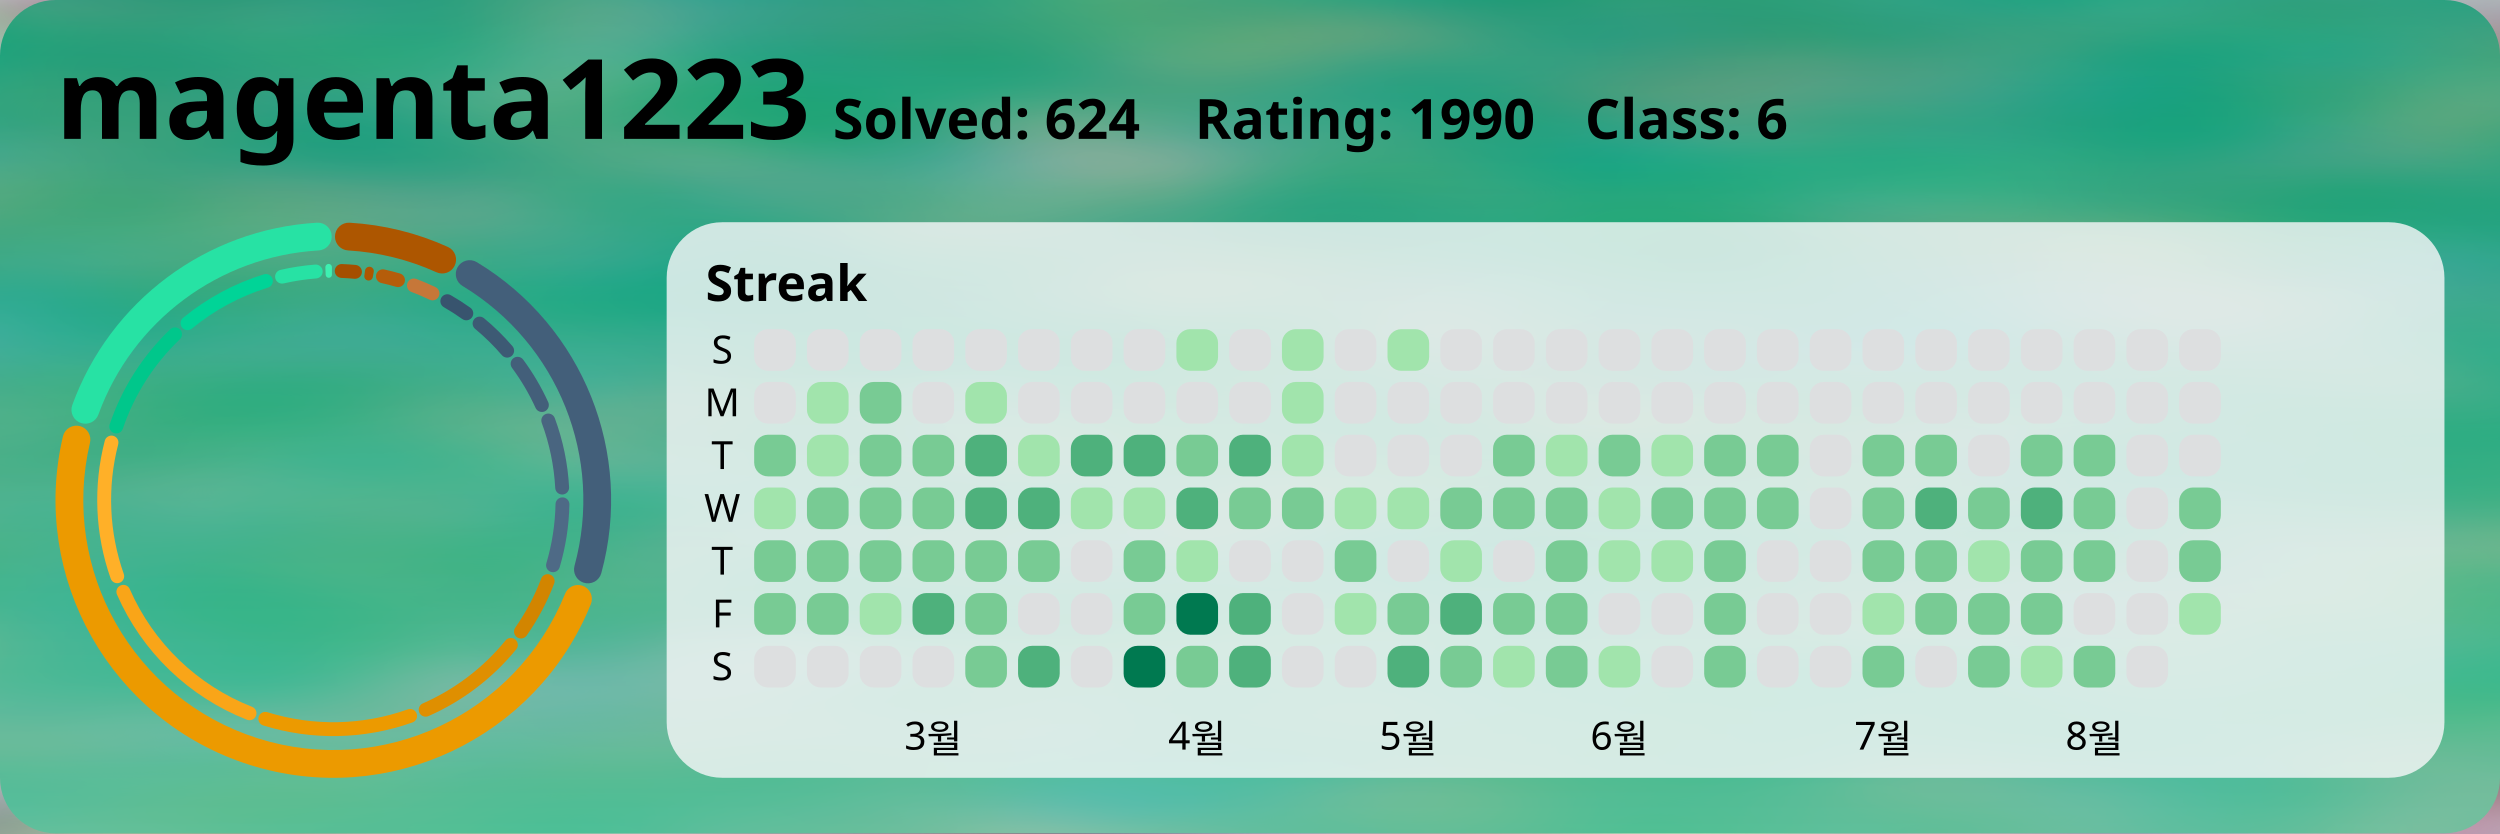
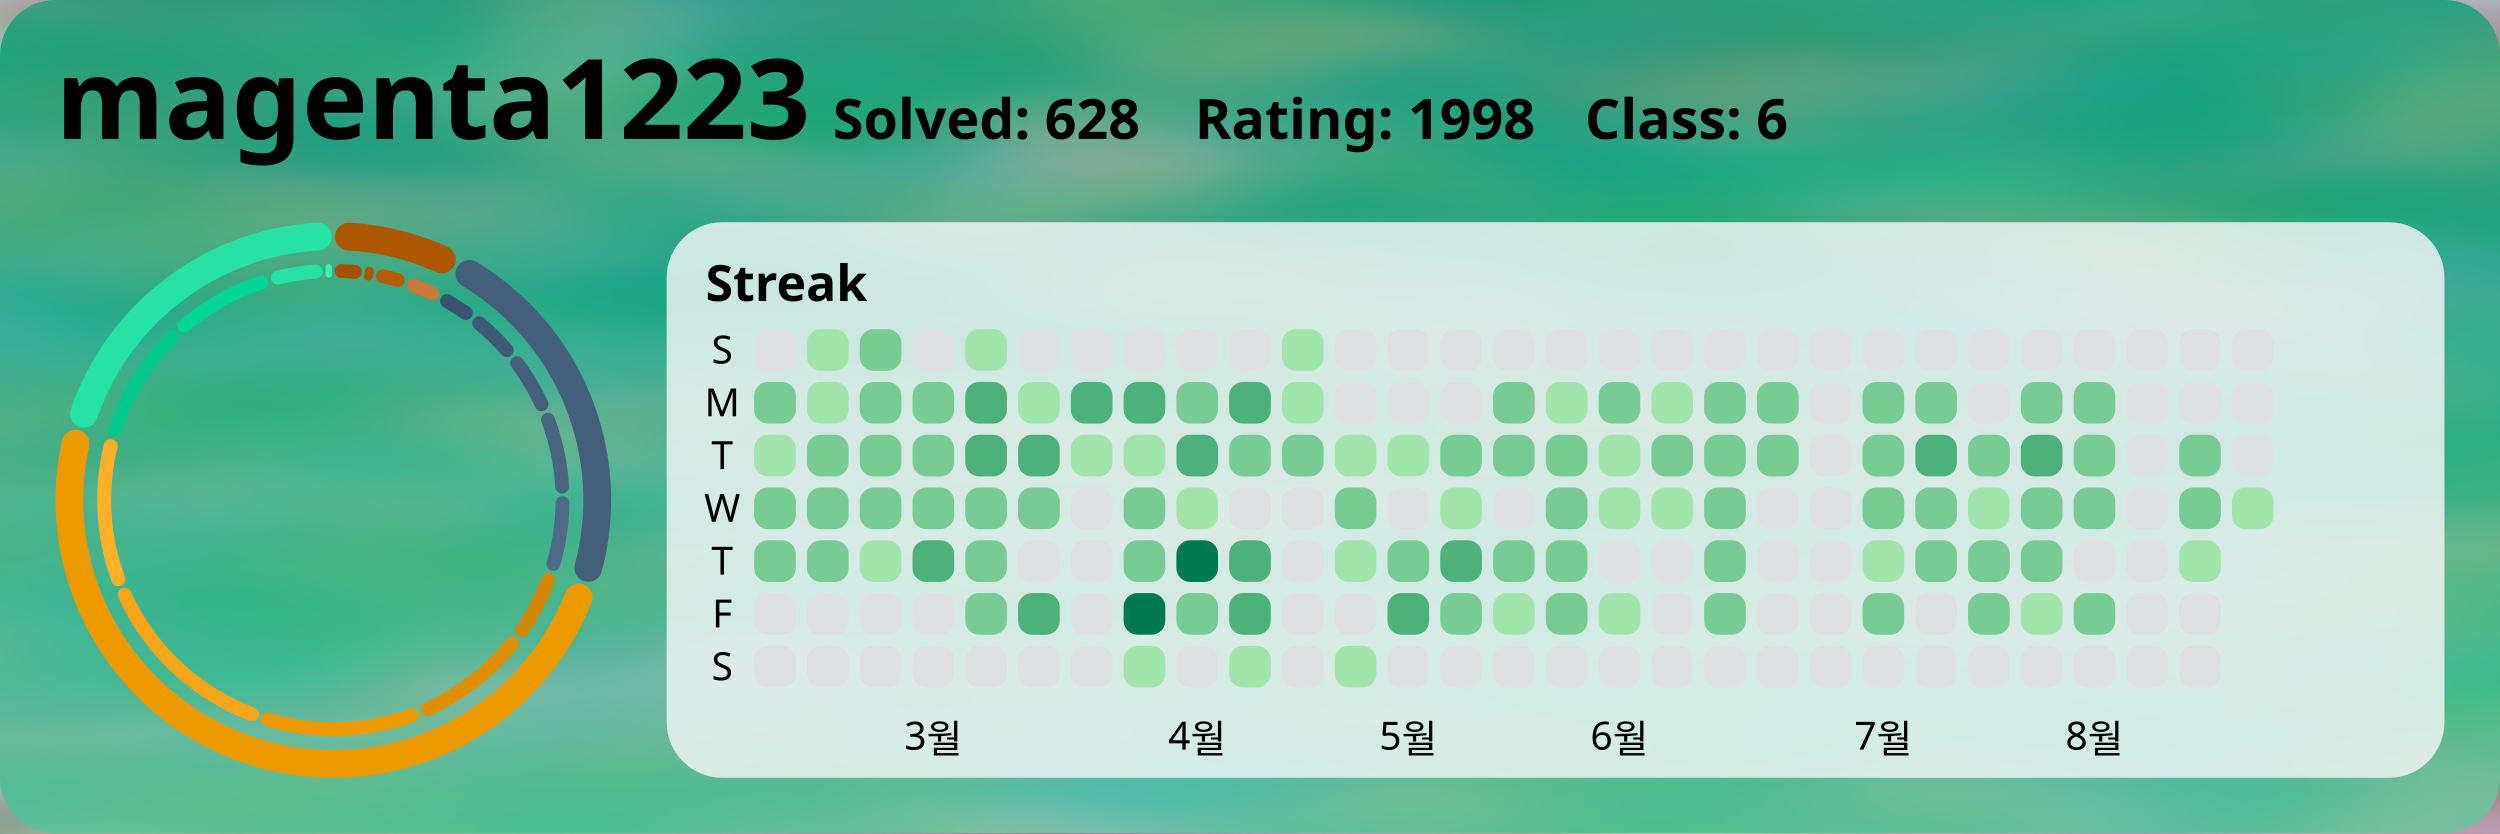
<svg xmlns="http://www.w3.org/2000/svg" id="svg" width="2700" height="900">
  <defs>
    <linearGradient id="ffflux-gradient" gradientTransform="rotate(360, 0.5, 0.5)" x1="50%" y1="0%" x2="50%" y2="100%">
      <stop id="stop1" stop-color="#00C78B" stop-opacity="1" offset="0%" />
      <stop id="stop2" stop-color="#51FDBD" stop-opacity="1" offset="100%" />
    </linearGradient>
    <filter id="ffflux-filter" x="-20%" y="-20%" width="140%" height="140%" filterUnits="objectBoundingBox" primitiveUnits="userSpaceOnUse" color-interpolation-filters="sRGB">
      <feTurbulence type="fractalNoise" baseFrequency="0.002 0.007" numOctaves="2" seed="2" stitchTiles="stitch" x="0%" y="0%" width="100%" height="100%" result="turbulence" />
      <feGaussianBlur stdDeviation="0 0" x="0%" y="0%" width="100%" height="100%" in="turbulence" edgeMode="duplicate" result="blur" />
      <feBlend mode="screen" x="0%" y="0%" width="100%" height="100%" in="SourceGraphic" in2="blur" result="blend" />
      <feComponentTransfer>
        <feFuncR type="linear" slope="0.75" />
        <feFuncG type="linear" slope="0.75" />
        <feFuncB type="linear" slope="0.75" />
      </feComponentTransfer>
    </filter>
  </defs>
  <rect width="2700" height="900" fill="url(#ffflux-gradient)" filter="url(#ffflux-filter)" rx="60" ry="60" />
  <text x="60" y="150" style="font-size: 120px; color: black; font-family: &quot;Noto Sans&quot;, sans-serif; font-weight: bold;">magenta1223</text>
-   <text x="899.531" y="150" style="font-size: 60px; color: black; font-family: &quot;Noto Sans&quot;, sans-serif; font-weight: bold;">Solved: 624</text>
-   <text x="1290.359" y="150" style="font-size: 60px; color: black; font-family: &quot;Noto Sans&quot;, sans-serif; font-weight: bold;">Rating: 1990</text>
+   <text x="899.531" y="150" style="font-size: 60px; color: black; font-family: &quot;Noto Sans&quot;, sans-serif; font-weight: bold;">Solved: 628</text>
+   <text x="1290.359" y="150" style="font-size: 60px; color: black; font-family: &quot;Noto Sans&quot;, sans-serif; font-weight: bold;">Rating: 1998</text>
  <text x="1711.656" y="150" style="font-size: 60px; color: black; font-family: &quot;Noto Sans&quot;, sans-serif; font-weight: bold;">Class: 6</text>
  <g transform="translate(360,540)">
    <path d="M0,-255L0,-240Z" fill="#9D4900" />
-     <path d="M1.528,-247.335A7.5,7.5,0,0,1,9.302,-254.83A255,255,0,0,1,24.093,-253.859A7.5,7.5,0,0,1,30.82,-245.412L30.82,-245.412A7.5,7.5,0,0,1,22.676,-238.926A240,240,0,0,0,8.754,-239.84A7.5,7.5,0,0,1,1.528,-247.335Z" fill="#A54F00" />
-     <path d="M34.217,-247.794A4.78,4.78,0,1,1,43.658,-246.306L42.651,-240.819A4.64,4.64,0,0,1,33.487,-242.263Z" fill="#AD5600" />
-     <path d="M46.157,-242.995A7.5,7.5,0,0,1,55.156,-248.963A255,255,0,0,1,72,-244.624A7.5,7.5,0,0,1,76.995,-235.051L76.995,-235.051A7.5,7.5,0,0,1,67.765,-230.234A240,240,0,0,0,51.912,-234.319A7.5,7.5,0,0,1,46.157,-242.995Z" fill="#B55D0A" />
-     <path d="M79.894,-234.081A7.5,7.5,0,0,1,89.643,-238.724A255,255,0,0,1,110.368,-229.878A7.5,7.5,0,0,1,113.76,-219.626L113.76,-219.626A7.5,7.5,0,0,1,103.876,-216.356A240,240,0,0,0,84.37,-224.681A7.5,7.5,0,0,1,79.894,-234.081Z" fill="#C67739" />
-     <path d="M116.465,-218.204A7.5,7.5,0,0,1,126.833,-221.22A255,255,0,0,1,147.97,-207.678A7.5,7.5,0,0,1,149.563,-196.997L149.563,-196.997A7.5,7.5,0,0,1,139.266,-195.461A240,240,0,0,0,119.373,-208.207A7.5,7.5,0,0,1,116.465,-218.204Z" fill="#38546E" />
-     <path d="M151.985,-195.135A7.5,7.5,0,0,1,162.717,-196.337A255,255,0,0,1,193.435,-166.156A7.5,7.5,0,0,1,192.422,-155.406L192.422,-155.406A7.5,7.5,0,0,1,182.056,-156.382A240,240,0,0,0,153.145,-184.788A7.5,7.5,0,0,1,151.985,-195.135Z" fill="#3D5A74" />
-     <path d="M194.327,-153.016A7.5,7.5,0,0,1,205.034,-151.612A255,255,0,0,1,232.073,-105.674A7.5,7.5,0,0,1,228.105,-95.632L228.105,-95.632A7.5,7.5,0,0,1,218.422,-99.458A240,240,0,0,0,192.973,-142.694A7.5,7.5,0,0,1,194.327,-153.016Z" fill="#435F7A" />
-     <path d="M229.269,-92.806A7.5,7.5,0,0,1,239.16,-88.474A255,255,0,0,1,254.626,-13.797A7.5,7.5,0,0,1,247.27,-5.893L247.27,-5.893A7.5,7.5,0,0,1,239.648,-12.986A240,240,0,0,0,225.092,-83.269A7.5,7.5,0,0,1,229.269,-92.806Z" fill="#496580" />
-     <path d="M247.324,-2.837A7.5,7.5,0,0,1,254.955,4.803A255,255,0,0,1,244.442,72.617A7.5,7.5,0,0,1,234.856,77.588L234.856,77.588A7.5,7.5,0,0,1,230.063,68.345A240,240,0,0,0,239.957,4.52A7.5,7.5,0,0,1,247.324,-2.837Z" fill="#4E6A86" />
-     <path d="M233.879,80.483A7.5,7.5,0,0,1,238.497,90.245A255,255,0,0,1,208.791,146.395A7.5,7.5,0,0,1,198.123,148.069L198.123,148.069A7.5,7.5,0,0,1,196.509,137.783A240,240,0,0,0,224.468,84.936A7.5,7.5,0,0,1,233.879,80.483Z" fill="#D28500" />
-     <path d="M196.279,150.505A7.5,7.5,0,0,1,197.562,161.227A255,255,0,0,1,102.74,233.387A7.5,7.5,0,0,1,92.748,229.292L92.748,229.292A7.5,7.5,0,0,1,96.697,219.658A240,240,0,0,0,185.941,151.743A7.5,7.5,0,0,1,196.279,150.505Z" fill="#DF8F00" />
-     <path d="M89.908,230.42A7.5,7.5,0,0,1,85.452,240.256A255,255,0,0,1,-75.693,243.507A7.5,7.5,0,0,1,-80.542,233.859L-80.542,233.859A7.5,7.5,0,0,1,-71.24,229.183A240,240,0,0,0,80.425,226.123A7.5,7.5,0,0,1,89.908,230.42Z" fill="#EC9A00" />
-     <path d="M-83.425,232.846A7.5,7.5,0,0,1,-93.244,237.341A255,255,0,0,1,-233.645,102.151A7.5,7.5,0,0,1,-229.525,92.17L-229.525,92.17A7.5,7.5,0,0,1,-219.901,96.142A240,240,0,0,0,-87.759,223.379A7.5,7.5,0,0,1,-83.425,232.846Z" fill="#F9A518" />
-     <path d="M-230.646,89.327A7.5,7.5,0,0,1,-240.471,84.846A255,255,0,0,1,-246.852,-63.945A7.5,7.5,0,0,1,-237.448,-69.251L-237.448,-69.251A7.5,7.5,0,0,1,-232.332,-60.183A240,240,0,0,0,-226.325,79.855A7.5,7.5,0,0,1,-230.646,89.327Z" fill="#FFB028" />
-     <path d="M-236.574,-72.179A7.5,7.5,0,0,1,-241.534,-81.771A255,255,0,0,1,-176.161,-184.37A7.5,7.5,0,0,1,-165.371,-183.928L-165.371,-183.928A7.5,7.5,0,0,1,-165.798,-173.525A240,240,0,0,0,-227.326,-76.961A7.5,7.5,0,0,1,-236.574,-72.179Z" fill="#00C78B" />
-     <path d="M-163.086,-185.957A7.5,7.5,0,0,1,-162.251,-196.723A255,255,0,0,1,-75.042,-243.708A7.5,7.5,0,0,1,-65.591,-238.485L-65.591,-238.485A7.5,7.5,0,0,1,-70.628,-229.372A240,240,0,0,0,-152.706,-185.151A7.5,7.5,0,0,1,-163.086,-185.957Z" fill="#00D497" />
-     <path d="M-62.64,-239.277A7.5,7.5,0,0,1,-57.075,-248.531A255,255,0,0,1,-19.571,-254.248A7.5,7.5,0,0,1,-11.502,-247.072L-11.502,-247.072A7.5,7.5,0,0,1,-18.42,-239.292A240,240,0,0,0,-53.717,-233.911A7.5,7.5,0,0,1,-62.64,-239.277Z" fill="#27E2A4" />
-     <path d="M-8.613,-251.262A3.544,3.544,0,1,1,-1.528,-251.405L-1.528,-243.331A3.381,3.381,0,0,1,-8.287,-243.195Z" fill="#3EF0B1" />
+     <path d="M1.528,-247.335A7.5,7.5,0,0,1,9.302,-254.83A255,255,0,0,1,23.987,-253.869A7.5,7.5,0,0,1,30.717,-245.425L30.717,-245.425A7.5,7.5,0,0,1,22.576,-238.936A240,240,0,0,0,8.754,-239.84A7.5,7.5,0,0,1,1.528,-247.335Z" fill="#A54F00" />
+     <path d="M34.115,-247.828A4.761,4.761,0,1,1,43.518,-246.351L42.507,-240.824A4.619,4.619,0,0,1,33.383,-242.258Z" fill="#AD5600" />
+     <path d="M46.016,-243.022A7.5,7.5,0,0,1,55.011,-248.995A255,255,0,0,1,71.748,-244.698A7.5,7.5,0,0,1,76.753,-235.13L76.753,-235.13A7.5,7.5,0,0,1,67.527,-230.304A240,240,0,0,0,51.775,-234.349A7.5,7.5,0,0,1,46.016,-243.022Z" fill="#B55D0A" />
+     <path d="M79.652,-234.164A7.5,7.5,0,0,1,89.396,-238.816A255,255,0,0,1,110.012,-230.049A7.5,7.5,0,0,1,113.42,-219.802L113.42,-219.802A7.5,7.5,0,0,1,103.54,-216.517A240,240,0,0,0,84.138,-224.768A7.5,7.5,0,0,1,79.652,-234.164Z" fill="#C67739" />
+     <path d="M116.127,-218.384A7.5,7.5,0,0,1,126.49,-221.416A255,255,0,0,1,147.534,-207.987A7.5,7.5,0,0,1,149.149,-197.311L149.149,-197.311A7.5,7.5,0,0,1,138.855,-195.753A240,240,0,0,0,119.05,-208.392A7.5,7.5,0,0,1,116.127,-218.384Z" fill="#38546E" />
+     <path d="M151.576,-195.453A7.5,7.5,0,0,1,162.304,-196.678A255,255,0,0,1,192.957,-166.711A7.5,7.5,0,0,1,191.975,-155.958L191.975,-155.958A7.5,7.5,0,0,1,181.606,-156.905A240,240,0,0,0,152.757,-185.109A7.5,7.5,0,0,1,151.576,-195.453Z" fill="#3D5A74" />
+     <path d="M193.887,-153.574A7.5,7.5,0,0,1,204.597,-152.2A255,255,0,0,1,231.673,-106.55A7.5,7.5,0,0,1,227.742,-96.492L227.742,-96.492A7.5,7.5,0,0,1,218.045,-100.282A240,240,0,0,0,192.562,-143.247A7.5,7.5,0,0,1,193.887,-153.574Z" fill="#435F7A" />
+     <path d="M228.917,-93.671A7.5,7.5,0,0,1,238.824,-89.376A255,255,0,0,1,254.555,-15.063A7.5,7.5,0,0,1,247.237,-7.122L247.237,-7.122A7.5,7.5,0,0,1,239.581,-14.177A240,240,0,0,0,224.776,-84.119A7.5,7.5,0,0,1,228.917,-93.671Z" fill="#496580" />
+     <path d="M247.307,-4.067A7.5,7.5,0,0,1,254.975,3.535A255,255,0,0,1,244.878,71.132A7.5,7.5,0,0,1,235.322,76.161L235.322,76.161A7.5,7.5,0,0,1,230.473,66.948A240,240,0,0,0,239.977,3.328A7.5,7.5,0,0,1,247.307,-4.067Z" fill="#4E6A86" />
+     <path d="M234.363,79.063A7.5,7.5,0,0,1,239.04,88.796A255,255,0,0,1,209.825,144.909A7.5,7.5,0,0,1,199.169,146.658L199.169,146.658A7.5,7.5,0,0,1,197.482,136.384A240,240,0,0,0,224.979,83.573A7.5,7.5,0,0,1,234.363,79.063Z" fill="#D28500" />
+     <path d="M197.342,149.108A7.5,7.5,0,0,1,198.702,159.82A255,255,0,0,1,104.8,232.469A7.5,7.5,0,0,1,94.772,228.463L94.772,228.463A7.5,7.5,0,0,1,98.635,218.795A240,240,0,0,0,187.014,150.419A7.5,7.5,0,0,1,197.342,149.108Z" fill="#DF8F00" />
+     <path d="M91.943,229.616A7.5,7.5,0,0,1,87.573,239.491A255,255,0,0,1,-72.977,244.335A7.5,7.5,0,0,1,-77.934,234.741L-77.934,234.741A7.5,7.5,0,0,1,-68.684,229.962A240,240,0,0,0,82.422,225.403A7.5,7.5,0,0,1,91.943,229.616Z" fill="#EC9A00" />
+     <path d="M-80.828,233.76A7.5,7.5,0,0,1,-90.596,238.364A255,255,0,0,1,-232.205,105.384A7.5,7.5,0,0,1,-228.224,95.346L-228.224,95.346A7.5,7.5,0,0,1,-218.546,99.185A240,240,0,0,0,-85.266,224.343A7.5,7.5,0,0,1,-80.828,233.76Z" fill="#F9A518" />
+     <path d="M-229.385,92.519A7.5,7.5,0,0,1,-239.27,88.175A255,255,0,0,1,-247.844,-59.985A7.5,7.5,0,0,1,-238.526,-65.441L-238.526,-65.441A7.5,7.5,0,0,1,-233.265,-56.457A240,240,0,0,0,-225.196,82.988A7.5,7.5,0,0,1,-229.385,92.519Z" fill="#FFB028" />
+     <path d="M-237.699,-68.383A7.5,7.5,0,0,1,-242.811,-77.895A255,255,0,0,1,-179.411,-181.209A7.5,7.5,0,0,1,-168.616,-180.958L-168.616,-180.958A7.5,7.5,0,0,1,-168.858,-170.549A240,240,0,0,0,-228.528,-73.313A7.5,7.5,0,0,1,-237.699,-68.383Z" fill="#00C78B" />
+     <path d="M-166.367,-183.027A7.5,7.5,0,0,1,-165.723,-193.806A255,255,0,0,1,-79.723,-242.217A7.5,7.5,0,0,1,-70.174,-237.177L-70.174,-237.177A7.5,7.5,0,0,1,-75.034,-227.969A240,240,0,0,0,-155.974,-182.406A7.5,7.5,0,0,1,-166.367,-183.027Z" fill="#00D497" />
+     <path d="M-67.238,-238.025A7.5,7.5,0,0,1,-61.852,-247.385A255,255,0,0,1,-19.539,-254.25A7.5,7.5,0,0,1,-11.47,-247.074L-11.47,-247.074A7.5,7.5,0,0,1,-18.389,-239.294A240,240,0,0,0,-58.214,-232.833A7.5,7.5,0,0,1,-67.238,-238.025Z" fill="#27E2A4" />
+     <path d="M-8.581,-251.279A3.528,3.528,0,1,1,-1.528,-251.421L-1.528,-243.316A3.365,3.365,0,0,1,-8.255,-243.18Z" fill="#3EF0B1" />
    <path d="M0,-255L0,-240Z" fill="#51FDBD" />
    <path d="M0,-255L0,-240Z" fill="#009EE5" />
    <path d="M0,-255L0,-240Z" fill="#00A9F0" />
    <path d="M0,-255L0,-240Z" fill="#00B4FC" />
    <path d="M0,-255L0,-240Z" fill="#2BBFFF" />
    <path d="M0,-255L0,-240Z" fill="#41CAFF" />
    <path d="M0,-255L0,-240Z" fill="#E0004C" />
    <path d="M0,-255L0,-240Z" fill="#EA0053" />
    <path d="M0,-255L0,-240Z" fill="#F5005A" />
    <path d="M0,-255L0,-240Z" fill="#FF0062" />
    <path d="M0,-255L0,-240Z" fill="#CE3D38" />
-     <path d="M1.761,-284.507A15,15,0,0,1,17.643,-299.481A300,300,0,0,1,123.765,-273.28A15,15,0,0,1,130.854,-252.635L130.854,-252.635A15,15,0,0,1,111.389,-245.952A270,270,0,0,0,15.879,-269.533A15,15,0,0,1,1.761,-284.507Z" fill="#AD5600" />
-     <path d="M133.971,-250.996A15,15,0,0,1,154.997,-256.858A300,300,0,0,1,289.417,78.98A15,15,0,0,1,270.153,89.245L270.153,89.245A15,15,0,0,1,260.475,71.082A270,270,0,0,0,139.498,-231.172A15,15,0,0,1,133.971,-250.996Z" fill="#435F7A" />
-     <path d="M269.027,92.582A15,15,0,0,1,278.141,112.417A300,300,0,0,1,-292.024,-68.717A15,15,0,0,1,-273.134,-79.655L-273.134,-79.655A15,15,0,0,1,-262.821,-61.846A270,270,0,0,0,250.327,101.175A15,15,0,0,1,269.027,92.582Z" fill="#EC9A00" />
-     <path d="M-272.127,-83.03A15,15,0,0,1,-281.935,-102.531A300,300,0,0,1,-17.643,-299.481A15,15,0,0,1,-1.761,-284.507L-1.761,-284.507A15,15,0,0,1,-15.879,-269.533A270,270,0,0,0,-253.742,-92.278A15,15,0,0,1,-272.127,-83.03Z" fill="#27E2A4" />
+     <path d="M1.761,-284.507A15,15,0,0,1,17.643,-299.481A300,300,0,0,1,123.342,-273.472A15,15,0,0,1,130.462,-252.838L130.462,-252.838A15,15,0,0,1,111.008,-246.125A270,270,0,0,0,15.879,-269.533A15,15,0,0,1,1.761,-284.507Z" fill="#AD5600" />
+     <path d="M133.582,-251.203A15,15,0,0,1,154.599,-257.097A300,300,0,0,1,289.891,77.223A15,15,0,0,1,270.689,87.604L270.689,87.604A15,15,0,0,1,260.902,69.501A270,270,0,0,0,139.139,-231.388A15,15,0,0,1,133.582,-251.203Z" fill="#435F7A" />
+     <path d="M269.584,90.949A15,15,0,0,1,278.818,110.727A300,300,0,0,1,-293.086,-64.034A15,15,0,0,1,-274.374,-75.273L-274.374,-75.273A15,15,0,0,1,-263.778,-57.631A270,270,0,0,0,250.936,99.655A15,15,0,0,1,269.584,90.949Z" fill="#EC9A00" />
+     <path d="M-273.421,-78.664A15,15,0,0,1,-283.54,-98.005A300,300,0,0,1,-17.643,-299.481A15,15,0,0,1,-1.761,-284.507L-1.761,-284.507A15,15,0,0,1,-15.879,-269.533A270,270,0,0,0,-255.186,-88.204A15,15,0,0,1,-273.421,-78.664Z" fill="#27E2A4" />
    <path d="M0,-300L0,-270Z" fill="#00B4FC" />
    <path d="M0,-300L0,-270Z" fill="#F5005A" />
  </g>
  <rect transform="translate(720,240)" width="1920" height="600" rx="60" ry="60" style="fill: rgb(247, 248, 249); opacity: 0.8;" />
  <text transform="translate(720,240)" x="42" y="66" style="dominant-baseline: middle; font-size: 54px; color: black; font-family: &quot;Noto Sans&quot;, sans-serif; font-weight: bold;">Streak</text>
  <g transform="translate(780,378)">
    <text x="0" y="0" style="text-anchor: middle; dominant-baseline: middle; font-size: 42px; color: black; font-family: &quot;Noto Sans&quot;, sans-serif;">S</text>
    <text x="0" y="57" style="text-anchor: middle; dominant-baseline: middle; font-size: 42px; color: black; font-family: &quot;Noto Sans&quot;, sans-serif;">M</text>
    <text x="0" y="114" style="text-anchor: middle; dominant-baseline: middle; font-size: 42px; color: black; font-family: &quot;Noto Sans&quot;, sans-serif;">T</text>
    <text x="0" y="171" style="text-anchor: middle; dominant-baseline: middle; font-size: 42px; color: black; font-family: &quot;Noto Sans&quot;, sans-serif;">W</text>
    <text x="0" y="228" style="text-anchor: middle; dominant-baseline: middle; font-size: 42px; color: black; font-family: &quot;Noto Sans&quot;, sans-serif;">T</text>
    <text x="0" y="285" style="text-anchor: middle; dominant-baseline: middle; font-size: 42px; color: black; font-family: &quot;Noto Sans&quot;, sans-serif;">F</text>
    <text x="0" y="342" style="text-anchor: middle; dominant-baseline: middle; font-size: 42px; color: black; font-family: &quot;Noto Sans&quot;, sans-serif;">S</text>
    <rect rx="15" ry="15" width="45" height="45" fill="#DDDFE0" x="34.5" y="-22.5" />
-     <rect rx="15" ry="15" width="45" height="45" fill="#DDDFE0" x="34.5" y="34.5" />
-     <rect rx="15" ry="15" width="45" height="45" fill="#78CB94" x="34.5" y="91.5" />
-     <rect rx="15" ry="15" width="45" height="45" fill="#A1E4AC" x="34.5" y="148.5" />
+     <rect rx="15" ry="15" width="45" height="45" fill="#78CB94" x="34.5" y="34.5" />
+     <rect rx="15" ry="15" width="45" height="45" fill="#A1E4AC" x="34.5" y="91.5" />
+     <rect rx="15" ry="15" width="45" height="45" fill="#78CB94" x="34.5" y="148.5" />
    <rect rx="15" ry="15" width="45" height="45" fill="#78CB94" x="34.5" y="205.5" />
-     <rect rx="15" ry="15" width="45" height="45" fill="#78CB94" x="34.5" y="262.5" />
+     <rect rx="15" ry="15" width="45" height="45" fill="#DDDFE0" x="34.5" y="262.5" />
    <rect rx="15" ry="15" width="45" height="45" fill="#DDDFE0" x="34.5" y="319.5" />
-     <rect rx="15" ry="15" width="45" height="45" fill="#DDDFE0" x="91.5" y="-22.5" />
+     <rect rx="15" ry="15" width="45" height="45" fill="#A1E4AC" x="91.5" y="-22.5" />
    <rect rx="15" ry="15" width="45" height="45" fill="#A1E4AC" x="91.5" y="34.5" />
-     <rect rx="15" ry="15" width="45" height="45" fill="#A1E4AC" x="91.5" y="91.5" />
+     <rect rx="15" ry="15" width="45" height="45" fill="#78CB94" x="91.5" y="91.5" />
    <rect rx="15" ry="15" width="45" height="45" fill="#78CB94" x="91.5" y="148.5" />
    <rect rx="15" ry="15" width="45" height="45" fill="#78CB94" x="91.5" y="205.5" />
-     <rect rx="15" ry="15" width="45" height="45" fill="#78CB94" x="91.5" y="262.5" />
+     <rect rx="15" ry="15" width="45" height="45" fill="#DDDFE0" x="91.5" y="262.5" />
    <rect rx="15" ry="15" width="45" height="45" fill="#DDDFE0" x="91.5" y="319.5" />
-     <rect rx="15" ry="15" width="45" height="45" fill="#DDDFE0" x="148.5" y="-22.5" />
+     <rect rx="15" ry="15" width="45" height="45" fill="#78CB94" x="148.5" y="-22.5" />
    <rect rx="15" ry="15" width="45" height="45" fill="#78CB94" x="148.5" y="34.5" />
    <rect rx="15" ry="15" width="45" height="45" fill="#78CB94" x="148.5" y="91.5" />
    <rect rx="15" ry="15" width="45" height="45" fill="#78CB94" x="148.5" y="148.5" />
-     <rect rx="15" ry="15" width="45" height="45" fill="#78CB94" x="148.5" y="205.5" />
-     <rect rx="15" ry="15" width="45" height="45" fill="#A1E4AC" x="148.5" y="262.5" />
+     <rect rx="15" ry="15" width="45" height="45" fill="#A1E4AC" x="148.5" y="205.5" />
+     <rect rx="15" ry="15" width="45" height="45" fill="#DDDFE0" x="148.5" y="262.5" />
    <rect rx="15" ry="15" width="45" height="45" fill="#DDDFE0" x="148.5" y="319.5" />
    <rect rx="15" ry="15" width="45" height="45" fill="#DDDFE0" x="205.5" y="-22.5" />
-     <rect rx="15" ry="15" width="45" height="45" fill="#DDDFE0" x="205.5" y="34.5" />
+     <rect rx="15" ry="15" width="45" height="45" fill="#78CB94" x="205.5" y="34.5" />
    <rect rx="15" ry="15" width="45" height="45" fill="#78CB94" x="205.5" y="91.5" />
    <rect rx="15" ry="15" width="45" height="45" fill="#78CB94" x="205.5" y="148.5" />
-     <rect rx="15" ry="15" width="45" height="45" fill="#78CB94" x="205.5" y="205.5" />
-     <rect rx="15" ry="15" width="45" height="45" fill="#4EB17C" x="205.5" y="262.5" />
+     <rect rx="15" ry="15" width="45" height="45" fill="#4EB17C" x="205.5" y="205.5" />
+     <rect rx="15" ry="15" width="45" height="45" fill="#DDDFE0" x="205.5" y="262.5" />
    <rect rx="15" ry="15" width="45" height="45" fill="#DDDFE0" x="205.5" y="319.5" />
    <text x="228" y="399" style="text-anchor: middle; dominant-baseline: hanging; font-size: 42px; color: black; font-family: &quot;Noto Sans&quot;, sans-serif;">3월</text>
-     <rect rx="15" ry="15" width="45" height="45" fill="#DDDFE0" x="262.5" y="-22.5" />
-     <rect rx="15" ry="15" width="45" height="45" fill="#A1E4AC" x="262.5" y="34.5" />
+     <rect rx="15" ry="15" width="45" height="45" fill="#A1E4AC" x="262.5" y="-22.5" />
+     <rect rx="15" ry="15" width="45" height="45" fill="#4EB17C" x="262.5" y="34.5" />
    <rect rx="15" ry="15" width="45" height="45" fill="#4EB17C" x="262.5" y="91.5" />
-     <rect rx="15" ry="15" width="45" height="45" fill="#4EB17C" x="262.5" y="148.5" />
+     <rect rx="15" ry="15" width="45" height="45" fill="#78CB94" x="262.5" y="148.5" />
    <rect rx="15" ry="15" width="45" height="45" fill="#78CB94" x="262.5" y="205.5" />
    <rect rx="15" ry="15" width="45" height="45" fill="#78CB94" x="262.5" y="262.5" />
-     <rect rx="15" ry="15" width="45" height="45" fill="#78CB94" x="262.5" y="319.5" />
+     <rect rx="15" ry="15" width="45" height="45" fill="#DDDFE0" x="262.5" y="319.5" />
    <rect rx="15" ry="15" width="45" height="45" fill="#DDDFE0" x="319.5" y="-22.5" />
-     <rect rx="15" ry="15" width="45" height="45" fill="#DDDFE0" x="319.5" y="34.5" />
-     <rect rx="15" ry="15" width="45" height="45" fill="#A1E4AC" x="319.5" y="91.5" />
-     <rect rx="15" ry="15" width="45" height="45" fill="#4EB17C" x="319.5" y="148.5" />
-     <rect rx="15" ry="15" width="45" height="45" fill="#78CB94" x="319.5" y="205.5" />
-     <rect rx="15" ry="15" width="45" height="45" fill="#DDDFE0" x="319.5" y="262.5" />
-     <rect rx="15" ry="15" width="45" height="45" fill="#4EB17C" x="319.5" y="319.5" />
+     <rect rx="15" ry="15" width="45" height="45" fill="#A1E4AC" x="319.5" y="34.5" />
+     <rect rx="15" ry="15" width="45" height="45" fill="#4EB17C" x="319.5" y="91.5" />
+     <rect rx="15" ry="15" width="45" height="45" fill="#78CB94" x="319.5" y="148.5" />
+     <rect rx="15" ry="15" width="45" height="45" fill="#DDDFE0" x="319.5" y="205.5" />
+     <rect rx="15" ry="15" width="45" height="45" fill="#4EB17C" x="319.5" y="262.5" />
+     <rect rx="15" ry="15" width="45" height="45" fill="#DDDFE0" x="319.5" y="319.5" />
    <rect rx="15" ry="15" width="45" height="45" fill="#DDDFE0" x="376.5" y="-22.5" />
-     <rect rx="15" ry="15" width="45" height="45" fill="#DDDFE0" x="376.5" y="34.5" />
-     <rect rx="15" ry="15" width="45" height="45" fill="#4EB17C" x="376.5" y="91.5" />
-     <rect rx="15" ry="15" width="45" height="45" fill="#A1E4AC" x="376.5" y="148.5" />
+     <rect rx="15" ry="15" width="45" height="45" fill="#4EB17C" x="376.5" y="34.5" />
+     <rect rx="15" ry="15" width="45" height="45" fill="#A1E4AC" x="376.5" y="91.5" />
+     <rect rx="15" ry="15" width="45" height="45" fill="#DDDFE0" x="376.5" y="148.5" />
    <rect rx="15" ry="15" width="45" height="45" fill="#DDDFE0" x="376.5" y="205.5" />
    <rect rx="15" ry="15" width="45" height="45" fill="#DDDFE0" x="376.5" y="262.5" />
    <rect rx="15" ry="15" width="45" height="45" fill="#DDDFE0" x="376.5" y="319.5" />
    <rect rx="15" ry="15" width="45" height="45" fill="#DDDFE0" x="433.5" y="-22.5" />
-     <rect rx="15" ry="15" width="45" height="45" fill="#DDDFE0" x="433.5" y="34.5" />
-     <rect rx="15" ry="15" width="45" height="45" fill="#4EB17C" x="433.5" y="91.5" />
-     <rect rx="15" ry="15" width="45" height="45" fill="#A1E4AC" x="433.5" y="148.5" />
+     <rect rx="15" ry="15" width="45" height="45" fill="#4EB17C" x="433.5" y="34.5" />
+     <rect rx="15" ry="15" width="45" height="45" fill="#A1E4AC" x="433.5" y="91.5" />
+     <rect rx="15" ry="15" width="45" height="45" fill="#78CB94" x="433.5" y="148.5" />
    <rect rx="15" ry="15" width="45" height="45" fill="#78CB94" x="433.5" y="205.5" />
-     <rect rx="15" ry="15" width="45" height="45" fill="#78CB94" x="433.5" y="262.5" />
-     <rect rx="15" ry="15" width="45" height="45" fill="#007950" x="433.5" y="319.5" />
-     <rect rx="15" ry="15" width="45" height="45" fill="#A1E4AC" x="490.5" y="-22.5" />
-     <rect rx="15" ry="15" width="45" height="45" fill="#DDDFE0" x="490.5" y="34.5" />
-     <rect rx="15" ry="15" width="45" height="45" fill="#78CB94" x="490.5" y="91.5" />
-     <rect rx="15" ry="15" width="45" height="45" fill="#4EB17C" x="490.5" y="148.5" />
-     <rect rx="15" ry="15" width="45" height="45" fill="#A1E4AC" x="490.5" y="205.5" />
-     <rect rx="15" ry="15" width="45" height="45" fill="#007950" x="490.5" y="262.5" />
-     <rect rx="15" ry="15" width="45" height="45" fill="#78CB94" x="490.5" y="319.5" />
+     <rect rx="15" ry="15" width="45" height="45" fill="#007950" x="433.5" y="262.5" />
+     <rect rx="15" ry="15" width="45" height="45" fill="#A1E4AC" x="433.5" y="319.5" />
+     <rect rx="15" ry="15" width="45" height="45" fill="#DDDFE0" x="490.5" y="-22.5" />
+     <rect rx="15" ry="15" width="45" height="45" fill="#78CB94" x="490.5" y="34.5" />
+     <rect rx="15" ry="15" width="45" height="45" fill="#4EB17C" x="490.5" y="91.5" />
+     <rect rx="15" ry="15" width="45" height="45" fill="#A1E4AC" x="490.5" y="148.5" />
+     <rect rx="15" ry="15" width="45" height="45" fill="#007950" x="490.5" y="205.5" />
+     <rect rx="15" ry="15" width="45" height="45" fill="#78CB94" x="490.5" y="262.5" />
+     <rect rx="15" ry="15" width="45" height="45" fill="#DDDFE0" x="490.5" y="319.5" />
    <text x="513" y="399" style="text-anchor: middle; dominant-baseline: hanging; font-size: 42px; color: black; font-family: &quot;Noto Sans&quot;, sans-serif;">4월</text>
    <rect rx="15" ry="15" width="45" height="45" fill="#DDDFE0" x="547.5" y="-22.5" />
-     <rect rx="15" ry="15" width="45" height="45" fill="#DDDFE0" x="547.5" y="34.5" />
-     <rect rx="15" ry="15" width="45" height="45" fill="#4EB17C" x="547.5" y="91.5" />
-     <rect rx="15" ry="15" width="45" height="45" fill="#78CB94" x="547.5" y="148.5" />
-     <rect rx="15" ry="15" width="45" height="45" fill="#DDDFE0" x="547.5" y="205.5" />
+     <rect rx="15" ry="15" width="45" height="45" fill="#4EB17C" x="547.5" y="34.5" />
+     <rect rx="15" ry="15" width="45" height="45" fill="#78CB94" x="547.5" y="91.5" />
+     <rect rx="15" ry="15" width="45" height="45" fill="#DDDFE0" x="547.5" y="148.5" />
+     <rect rx="15" ry="15" width="45" height="45" fill="#4EB17C" x="547.5" y="205.5" />
    <rect rx="15" ry="15" width="45" height="45" fill="#4EB17C" x="547.5" y="262.5" />
-     <rect rx="15" ry="15" width="45" height="45" fill="#4EB17C" x="547.5" y="319.5" />
+     <rect rx="15" ry="15" width="45" height="45" fill="#A1E4AC" x="547.5" y="319.5" />
    <rect rx="15" ry="15" width="45" height="45" fill="#A1E4AC" x="604.5" y="-22.5" />
    <rect rx="15" ry="15" width="45" height="45" fill="#A1E4AC" x="604.5" y="34.5" />
-     <rect rx="15" ry="15" width="45" height="45" fill="#A1E4AC" x="604.5" y="91.5" />
-     <rect rx="15" ry="15" width="45" height="45" fill="#78CB94" x="604.5" y="148.5" />
+     <rect rx="15" ry="15" width="45" height="45" fill="#78CB94" x="604.5" y="91.5" />
+     <rect rx="15" ry="15" width="45" height="45" fill="#DDDFE0" x="604.5" y="148.5" />
    <rect rx="15" ry="15" width="45" height="45" fill="#DDDFE0" x="604.5" y="205.5" />
    <rect rx="15" ry="15" width="45" height="45" fill="#DDDFE0" x="604.5" y="262.5" />
    <rect rx="15" ry="15" width="45" height="45" fill="#DDDFE0" x="604.5" y="319.5" />
    <rect rx="15" ry="15" width="45" height="45" fill="#DDDFE0" x="661.5" y="-22.5" />
    <rect rx="15" ry="15" width="45" height="45" fill="#DDDFE0" x="661.5" y="34.5" />
-     <rect rx="15" ry="15" width="45" height="45" fill="#DDDFE0" x="661.5" y="91.5" />
-     <rect rx="15" ry="15" width="45" height="45" fill="#A1E4AC" x="661.5" y="148.5" />
-     <rect rx="15" ry="15" width="45" height="45" fill="#78CB94" x="661.5" y="205.5" />
-     <rect rx="15" ry="15" width="45" height="45" fill="#A1E4AC" x="661.5" y="262.5" />
-     <rect rx="15" ry="15" width="45" height="45" fill="#DDDFE0" x="661.5" y="319.5" />
-     <rect rx="15" ry="15" width="45" height="45" fill="#A1E4AC" x="718.5" y="-22.5" />
+     <rect rx="15" ry="15" width="45" height="45" fill="#A1E4AC" x="661.5" y="91.5" />
+     <rect rx="15" ry="15" width="45" height="45" fill="#78CB94" x="661.5" y="148.5" />
+     <rect rx="15" ry="15" width="45" height="45" fill="#A1E4AC" x="661.5" y="205.5" />
+     <rect rx="15" ry="15" width="45" height="45" fill="#DDDFE0" x="661.5" y="262.5" />
+     <rect rx="15" ry="15" width="45" height="45" fill="#A1E4AC" x="661.5" y="319.5" />
+     <rect rx="15" ry="15" width="45" height="45" fill="#DDDFE0" x="718.5" y="-22.5" />
    <rect rx="15" ry="15" width="45" height="45" fill="#DDDFE0" x="718.5" y="34.5" />
-     <rect rx="15" ry="15" width="45" height="45" fill="#DDDFE0" x="718.5" y="91.5" />
-     <rect rx="15" ry="15" width="45" height="45" fill="#A1E4AC" x="718.5" y="148.5" />
-     <rect rx="15" ry="15" width="45" height="45" fill="#DDDFE0" x="718.5" y="205.5" />
-     <rect rx="15" ry="15" width="45" height="45" fill="#78CB94" x="718.5" y="262.5" />
-     <rect rx="15" ry="15" width="45" height="45" fill="#4EB17C" x="718.5" y="319.5" />
+     <rect rx="15" ry="15" width="45" height="45" fill="#A1E4AC" x="718.5" y="91.5" />
+     <rect rx="15" ry="15" width="45" height="45" fill="#DDDFE0" x="718.5" y="148.5" />
+     <rect rx="15" ry="15" width="45" height="45" fill="#78CB94" x="718.5" y="205.5" />
+     <rect rx="15" ry="15" width="45" height="45" fill="#4EB17C" x="718.5" y="262.5" />
+     <rect rx="15" ry="15" width="45" height="45" fill="#DDDFE0" x="718.5" y="319.5" />
    <text x="741" y="399" style="text-anchor: middle; dominant-baseline: hanging; font-size: 42px; color: black; font-family: &quot;Noto Sans&quot;, sans-serif;">5월</text>
    <rect rx="15" ry="15" width="45" height="45" fill="#DDDFE0" x="775.5" y="-22.5" />
    <rect rx="15" ry="15" width="45" height="45" fill="#DDDFE0" x="775.5" y="34.5" />
-     <rect rx="15" ry="15" width="45" height="45" fill="#DDDFE0" x="775.5" y="91.5" />
-     <rect rx="15" ry="15" width="45" height="45" fill="#78CB94" x="775.5" y="148.5" />
-     <rect rx="15" ry="15" width="45" height="45" fill="#A1E4AC" x="775.5" y="205.5" />
-     <rect rx="15" ry="15" width="45" height="45" fill="#4EB17C" x="775.5" y="262.5" />
-     <rect rx="15" ry="15" width="45" height="45" fill="#78CB94" x="775.5" y="319.5" />
+     <rect rx="15" ry="15" width="45" height="45" fill="#78CB94" x="775.5" y="91.5" />
+     <rect rx="15" ry="15" width="45" height="45" fill="#A1E4AC" x="775.5" y="148.5" />
+     <rect rx="15" ry="15" width="45" height="45" fill="#4EB17C" x="775.5" y="205.5" />
+     <rect rx="15" ry="15" width="45" height="45" fill="#78CB94" x="775.5" y="262.5" />
+     <rect rx="15" ry="15" width="45" height="45" fill="#DDDFE0" x="775.5" y="319.5" />
    <rect rx="15" ry="15" width="45" height="45" fill="#DDDFE0" x="832.5" y="-22.5" />
-     <rect rx="15" ry="15" width="45" height="45" fill="#DDDFE0" x="832.5" y="34.5" />
+     <rect rx="15" ry="15" width="45" height="45" fill="#78CB94" x="832.5" y="34.5" />
    <rect rx="15" ry="15" width="45" height="45" fill="#78CB94" x="832.5" y="91.5" />
-     <rect rx="15" ry="15" width="45" height="45" fill="#78CB94" x="832.5" y="148.5" />
-     <rect rx="15" ry="15" width="45" height="45" fill="#DDDFE0" x="832.5" y="205.5" />
-     <rect rx="15" ry="15" width="45" height="45" fill="#78CB94" x="832.5" y="262.5" />
-     <rect rx="15" ry="15" width="45" height="45" fill="#A1E4AC" x="832.5" y="319.5" />
+     <rect rx="15" ry="15" width="45" height="45" fill="#DDDFE0" x="832.5" y="148.5" />
+     <rect rx="15" ry="15" width="45" height="45" fill="#78CB94" x="832.5" y="205.5" />
+     <rect rx="15" ry="15" width="45" height="45" fill="#A1E4AC" x="832.5" y="262.5" />
+     <rect rx="15" ry="15" width="45" height="45" fill="#DDDFE0" x="832.5" y="319.5" />
    <rect rx="15" ry="15" width="45" height="45" fill="#DDDFE0" x="889.5" y="-22.5" />
-     <rect rx="15" ry="15" width="45" height="45" fill="#DDDFE0" x="889.5" y="34.5" />
-     <rect rx="15" ry="15" width="45" height="45" fill="#A1E4AC" x="889.5" y="91.5" />
+     <rect rx="15" ry="15" width="45" height="45" fill="#A1E4AC" x="889.5" y="34.5" />
+     <rect rx="15" ry="15" width="45" height="45" fill="#78CB94" x="889.5" y="91.5" />
    <rect rx="15" ry="15" width="45" height="45" fill="#78CB94" x="889.5" y="148.5" />
    <rect rx="15" ry="15" width="45" height="45" fill="#78CB94" x="889.5" y="205.5" />
    <rect rx="15" ry="15" width="45" height="45" fill="#78CB94" x="889.5" y="262.5" />
-     <rect rx="15" ry="15" width="45" height="45" fill="#78CB94" x="889.5" y="319.5" />
+     <rect rx="15" ry="15" width="45" height="45" fill="#DDDFE0" x="889.5" y="319.5" />
    <rect rx="15" ry="15" width="45" height="45" fill="#DDDFE0" x="946.5" y="-22.5" />
-     <rect rx="15" ry="15" width="45" height="45" fill="#DDDFE0" x="946.5" y="34.5" />
-     <rect rx="15" ry="15" width="45" height="45" fill="#78CB94" x="946.5" y="91.5" />
+     <rect rx="15" ry="15" width="45" height="45" fill="#78CB94" x="946.5" y="34.5" />
+     <rect rx="15" ry="15" width="45" height="45" fill="#A1E4AC" x="946.5" y="91.5" />
    <rect rx="15" ry="15" width="45" height="45" fill="#A1E4AC" x="946.5" y="148.5" />
-     <rect rx="15" ry="15" width="45" height="45" fill="#A1E4AC" x="946.5" y="205.5" />
-     <rect rx="15" ry="15" width="45" height="45" fill="#DDDFE0" x="946.5" y="262.5" />
-     <rect rx="15" ry="15" width="45" height="45" fill="#A1E4AC" x="946.5" y="319.5" />
+     <rect rx="15" ry="15" width="45" height="45" fill="#DDDFE0" x="946.5" y="205.5" />
+     <rect rx="15" ry="15" width="45" height="45" fill="#A1E4AC" x="946.5" y="262.5" />
+     <rect rx="15" ry="15" width="45" height="45" fill="#DDDFE0" x="946.5" y="319.5" />
    <text x="969" y="399" style="text-anchor: middle; dominant-baseline: hanging; font-size: 42px; color: black; font-family: &quot;Noto Sans&quot;, sans-serif;">6월</text>
    <rect rx="15" ry="15" width="45" height="45" fill="#DDDFE0" x="1003.5" y="-22.5" />
-     <rect rx="15" ry="15" width="45" height="45" fill="#DDDFE0" x="1003.5" y="34.5" />
-     <rect rx="15" ry="15" width="45" height="45" fill="#A1E4AC" x="1003.5" y="91.5" />
-     <rect rx="15" ry="15" width="45" height="45" fill="#78CB94" x="1003.5" y="148.5" />
-     <rect rx="15" ry="15" width="45" height="45" fill="#A1E4AC" x="1003.5" y="205.5" />
+     <rect rx="15" ry="15" width="45" height="45" fill="#A1E4AC" x="1003.5" y="34.5" />
+     <rect rx="15" ry="15" width="45" height="45" fill="#78CB94" x="1003.5" y="91.5" />
+     <rect rx="15" ry="15" width="45" height="45" fill="#A1E4AC" x="1003.5" y="148.5" />
+     <rect rx="15" ry="15" width="45" height="45" fill="#DDDFE0" x="1003.5" y="205.5" />
    <rect rx="15" ry="15" width="45" height="45" fill="#DDDFE0" x="1003.5" y="262.5" />
    <rect rx="15" ry="15" width="45" height="45" fill="#DDDFE0" x="1003.5" y="319.5" />
    <rect rx="15" ry="15" width="45" height="45" fill="#DDDFE0" x="1060.5" y="-22.5" />
-     <rect rx="15" ry="15" width="45" height="45" fill="#DDDFE0" x="1060.5" y="34.5" />
+     <rect rx="15" ry="15" width="45" height="45" fill="#78CB94" x="1060.5" y="34.5" />
    <rect rx="15" ry="15" width="45" height="45" fill="#78CB94" x="1060.5" y="91.5" />
    <rect rx="15" ry="15" width="45" height="45" fill="#78CB94" x="1060.5" y="148.5" />
    <rect rx="15" ry="15" width="45" height="45" fill="#78CB94" x="1060.5" y="205.5" />
    <rect rx="15" ry="15" width="45" height="45" fill="#78CB94" x="1060.5" y="262.5" />
-     <rect rx="15" ry="15" width="45" height="45" fill="#78CB94" x="1060.5" y="319.5" />
+     <rect rx="15" ry="15" width="45" height="45" fill="#DDDFE0" x="1060.5" y="319.5" />
    <rect rx="15" ry="15" width="45" height="45" fill="#DDDFE0" x="1117.5" y="-22.5" />
-     <rect rx="15" ry="15" width="45" height="45" fill="#DDDFE0" x="1117.5" y="34.5" />
+     <rect rx="15" ry="15" width="45" height="45" fill="#78CB94" x="1117.5" y="34.5" />
    <rect rx="15" ry="15" width="45" height="45" fill="#78CB94" x="1117.5" y="91.5" />
-     <rect rx="15" ry="15" width="45" height="45" fill="#78CB94" x="1117.5" y="148.5" />
+     <rect rx="15" ry="15" width="45" height="45" fill="#DDDFE0" x="1117.5" y="148.5" />
    <rect rx="15" ry="15" width="45" height="45" fill="#DDDFE0" x="1117.5" y="205.5" />
    <rect rx="15" ry="15" width="45" height="45" fill="#DDDFE0" x="1117.5" y="262.5" />
    <rect rx="15" ry="15" width="45" height="45" fill="#DDDFE0" x="1117.5" y="319.5" />
    <rect rx="15" ry="15" width="45" height="45" fill="#DDDFE0" x="1174.5" y="-22.5" />
    <rect rx="15" ry="15" width="45" height="45" fill="#DDDFE0" x="1174.5" y="34.5" />
    <rect rx="15" ry="15" width="45" height="45" fill="#DDDFE0" x="1174.5" y="91.5" />
    <rect rx="15" ry="15" width="45" height="45" fill="#DDDFE0" x="1174.5" y="148.5" />
    <rect rx="15" ry="15" width="45" height="45" fill="#DDDFE0" x="1174.5" y="205.5" />
    <rect rx="15" ry="15" width="45" height="45" fill="#DDDFE0" x="1174.5" y="262.5" />
    <rect rx="15" ry="15" width="45" height="45" fill="#DDDFE0" x="1174.5" y="319.5" />
    <rect rx="15" ry="15" width="45" height="45" fill="#DDDFE0" x="1231.5" y="-22.5" />
-     <rect rx="15" ry="15" width="45" height="45" fill="#DDDFE0" x="1231.5" y="34.5" />
+     <rect rx="15" ry="15" width="45" height="45" fill="#78CB94" x="1231.5" y="34.5" />
    <rect rx="15" ry="15" width="45" height="45" fill="#78CB94" x="1231.5" y="91.5" />
    <rect rx="15" ry="15" width="45" height="45" fill="#78CB94" x="1231.5" y="148.5" />
-     <rect rx="15" ry="15" width="45" height="45" fill="#78CB94" x="1231.5" y="205.5" />
-     <rect rx="15" ry="15" width="45" height="45" fill="#A1E4AC" x="1231.5" y="262.5" />
-     <rect rx="15" ry="15" width="45" height="45" fill="#78CB94" x="1231.5" y="319.5" />
+     <rect rx="15" ry="15" width="45" height="45" fill="#A1E4AC" x="1231.5" y="205.5" />
+     <rect rx="15" ry="15" width="45" height="45" fill="#78CB94" x="1231.5" y="262.5" />
+     <rect rx="15" ry="15" width="45" height="45" fill="#DDDFE0" x="1231.5" y="319.5" />
    <text x="1254" y="399" style="text-anchor: middle; dominant-baseline: hanging; font-size: 42px; color: black; font-family: &quot;Noto Sans&quot;, sans-serif;">7월</text>
    <rect rx="15" ry="15" width="45" height="45" fill="#DDDFE0" x="1288.5" y="-22.5" />
-     <rect rx="15" ry="15" width="45" height="45" fill="#DDDFE0" x="1288.5" y="34.5" />
-     <rect rx="15" ry="15" width="45" height="45" fill="#78CB94" x="1288.5" y="91.5" />
-     <rect rx="15" ry="15" width="45" height="45" fill="#4EB17C" x="1288.5" y="148.5" />
+     <rect rx="15" ry="15" width="45" height="45" fill="#78CB94" x="1288.5" y="34.5" />
+     <rect rx="15" ry="15" width="45" height="45" fill="#4EB17C" x="1288.5" y="91.5" />
+     <rect rx="15" ry="15" width="45" height="45" fill="#78CB94" x="1288.5" y="148.5" />
    <rect rx="15" ry="15" width="45" height="45" fill="#78CB94" x="1288.5" y="205.5" />
-     <rect rx="15" ry="15" width="45" height="45" fill="#78CB94" x="1288.5" y="262.5" />
+     <rect rx="15" ry="15" width="45" height="45" fill="#DDDFE0" x="1288.5" y="262.5" />
    <rect rx="15" ry="15" width="45" height="45" fill="#DDDFE0" x="1288.5" y="319.5" />
    <rect rx="15" ry="15" width="45" height="45" fill="#DDDFE0" x="1345.5" y="-22.5" />
    <rect rx="15" ry="15" width="45" height="45" fill="#DDDFE0" x="1345.5" y="34.5" />
-     <rect rx="15" ry="15" width="45" height="45" fill="#DDDFE0" x="1345.5" y="91.5" />
-     <rect rx="15" ry="15" width="45" height="45" fill="#78CB94" x="1345.5" y="148.5" />
-     <rect rx="15" ry="15" width="45" height="45" fill="#A1E4AC" x="1345.5" y="205.5" />
+     <rect rx="15" ry="15" width="45" height="45" fill="#78CB94" x="1345.5" y="91.5" />
+     <rect rx="15" ry="15" width="45" height="45" fill="#A1E4AC" x="1345.5" y="148.5" />
+     <rect rx="15" ry="15" width="45" height="45" fill="#78CB94" x="1345.5" y="205.5" />
    <rect rx="15" ry="15" width="45" height="45" fill="#78CB94" x="1345.5" y="262.5" />
-     <rect rx="15" ry="15" width="45" height="45" fill="#78CB94" x="1345.5" y="319.5" />
+     <rect rx="15" ry="15" width="45" height="45" fill="#DDDFE0" x="1345.5" y="319.5" />
    <rect rx="15" ry="15" width="45" height="45" fill="#DDDFE0" x="1402.5" y="-22.5" />
-     <rect rx="15" ry="15" width="45" height="45" fill="#DDDFE0" x="1402.5" y="34.5" />
-     <rect rx="15" ry="15" width="45" height="45" fill="#78CB94" x="1402.5" y="91.5" />
-     <rect rx="15" ry="15" width="45" height="45" fill="#4EB17C" x="1402.5" y="148.5" />
+     <rect rx="15" ry="15" width="45" height="45" fill="#78CB94" x="1402.5" y="34.5" />
+     <rect rx="15" ry="15" width="45" height="45" fill="#4EB17C" x="1402.5" y="91.5" />
+     <rect rx="15" ry="15" width="45" height="45" fill="#78CB94" x="1402.5" y="148.5" />
    <rect rx="15" ry="15" width="45" height="45" fill="#78CB94" x="1402.5" y="205.5" />
-     <rect rx="15" ry="15" width="45" height="45" fill="#78CB94" x="1402.5" y="262.5" />
-     <rect rx="15" ry="15" width="45" height="45" fill="#A1E4AC" x="1402.5" y="319.5" />
+     <rect rx="15" ry="15" width="45" height="45" fill="#A1E4AC" x="1402.5" y="262.5" />
+     <rect rx="15" ry="15" width="45" height="45" fill="#DDDFE0" x="1402.5" y="319.5" />
    <rect rx="15" ry="15" width="45" height="45" fill="#DDDFE0" x="1459.5" y="-22.5" />
-     <rect rx="15" ry="15" width="45" height="45" fill="#DDDFE0" x="1459.5" y="34.5" />
+     <rect rx="15" ry="15" width="45" height="45" fill="#78CB94" x="1459.5" y="34.5" />
    <rect rx="15" ry="15" width="45" height="45" fill="#78CB94" x="1459.5" y="91.5" />
    <rect rx="15" ry="15" width="45" height="45" fill="#78CB94" x="1459.5" y="148.5" />
-     <rect rx="15" ry="15" width="45" height="45" fill="#78CB94" x="1459.5" y="205.5" />
-     <rect rx="15" ry="15" width="45" height="45" fill="#DDDFE0" x="1459.5" y="262.5" />
-     <rect rx="15" ry="15" width="45" height="45" fill="#78CB94" x="1459.5" y="319.5" />
+     <rect rx="15" ry="15" width="45" height="45" fill="#DDDFE0" x="1459.5" y="205.5" />
+     <rect rx="15" ry="15" width="45" height="45" fill="#78CB94" x="1459.5" y="262.5" />
+     <rect rx="15" ry="15" width="45" height="45" fill="#DDDFE0" x="1459.5" y="319.5" />
    <text x="1482" y="399" style="text-anchor: middle; dominant-baseline: hanging; font-size: 42px; color: black; font-family: &quot;Noto Sans&quot;, sans-serif;">8월</text>
    <rect rx="15" ry="15" width="45" height="45" fill="#DDDFE0" x="1516.5" y="-22.5" />
    <rect rx="15" ry="15" width="45" height="45" fill="#DDDFE0" x="1516.5" y="34.5" />
    <rect rx="15" ry="15" width="45" height="45" fill="#DDDFE0" x="1516.5" y="91.5" />
    <rect rx="15" ry="15" width="45" height="45" fill="#DDDFE0" x="1516.5" y="148.5" />
    <rect rx="15" ry="15" width="45" height="45" fill="#DDDFE0" x="1516.5" y="205.5" />
    <rect rx="15" ry="15" width="45" height="45" fill="#DDDFE0" x="1516.5" y="262.5" />
    <rect rx="15" ry="15" width="45" height="45" fill="#DDDFE0" x="1516.5" y="319.5" />
    <rect rx="15" ry="15" width="45" height="45" fill="#DDDFE0" x="1573.5" y="-22.5" />
    <rect rx="15" ry="15" width="45" height="45" fill="#DDDFE0" x="1573.5" y="34.5" />
-     <rect rx="15" ry="15" width="45" height="45" fill="#DDDFE0" x="1573.5" y="91.5" />
+     <rect rx="15" ry="15" width="45" height="45" fill="#78CB94" x="1573.5" y="91.5" />
    <rect rx="15" ry="15" width="45" height="45" fill="#78CB94" x="1573.5" y="148.5" />
-     <rect rx="15" ry="15" width="45" height="45" fill="#78CB94" x="1573.5" y="205.5" />
-     <rect rx="15" ry="15" width="45" height="45" fill="#A1E4AC" x="1573.5" y="262.5" />
+     <rect rx="15" ry="15" width="45" height="45" fill="#A1E4AC" x="1573.5" y="205.5" />
+     <rect rx="15" ry="15" width="45" height="45" fill="#DDDFE0" x="1573.5" y="262.5" />
+     <rect rx="15" ry="15" width="45" height="45" fill="#DDDFE0" x="1573.5" y="319.5" />
+     <rect rx="15" ry="15" width="45" height="45" fill="#DDDFE0" x="1630.5" y="-22.5" />
+     <rect rx="15" ry="15" width="45" height="45" fill="#DDDFE0" x="1630.5" y="34.5" />
+     <rect rx="15" ry="15" width="45" height="45" fill="#DDDFE0" x="1630.5" y="91.5" />
+     <rect rx="15" ry="15" width="45" height="45" fill="#A1E4AC" x="1630.5" y="148.5" />
  </g>
</svg>
